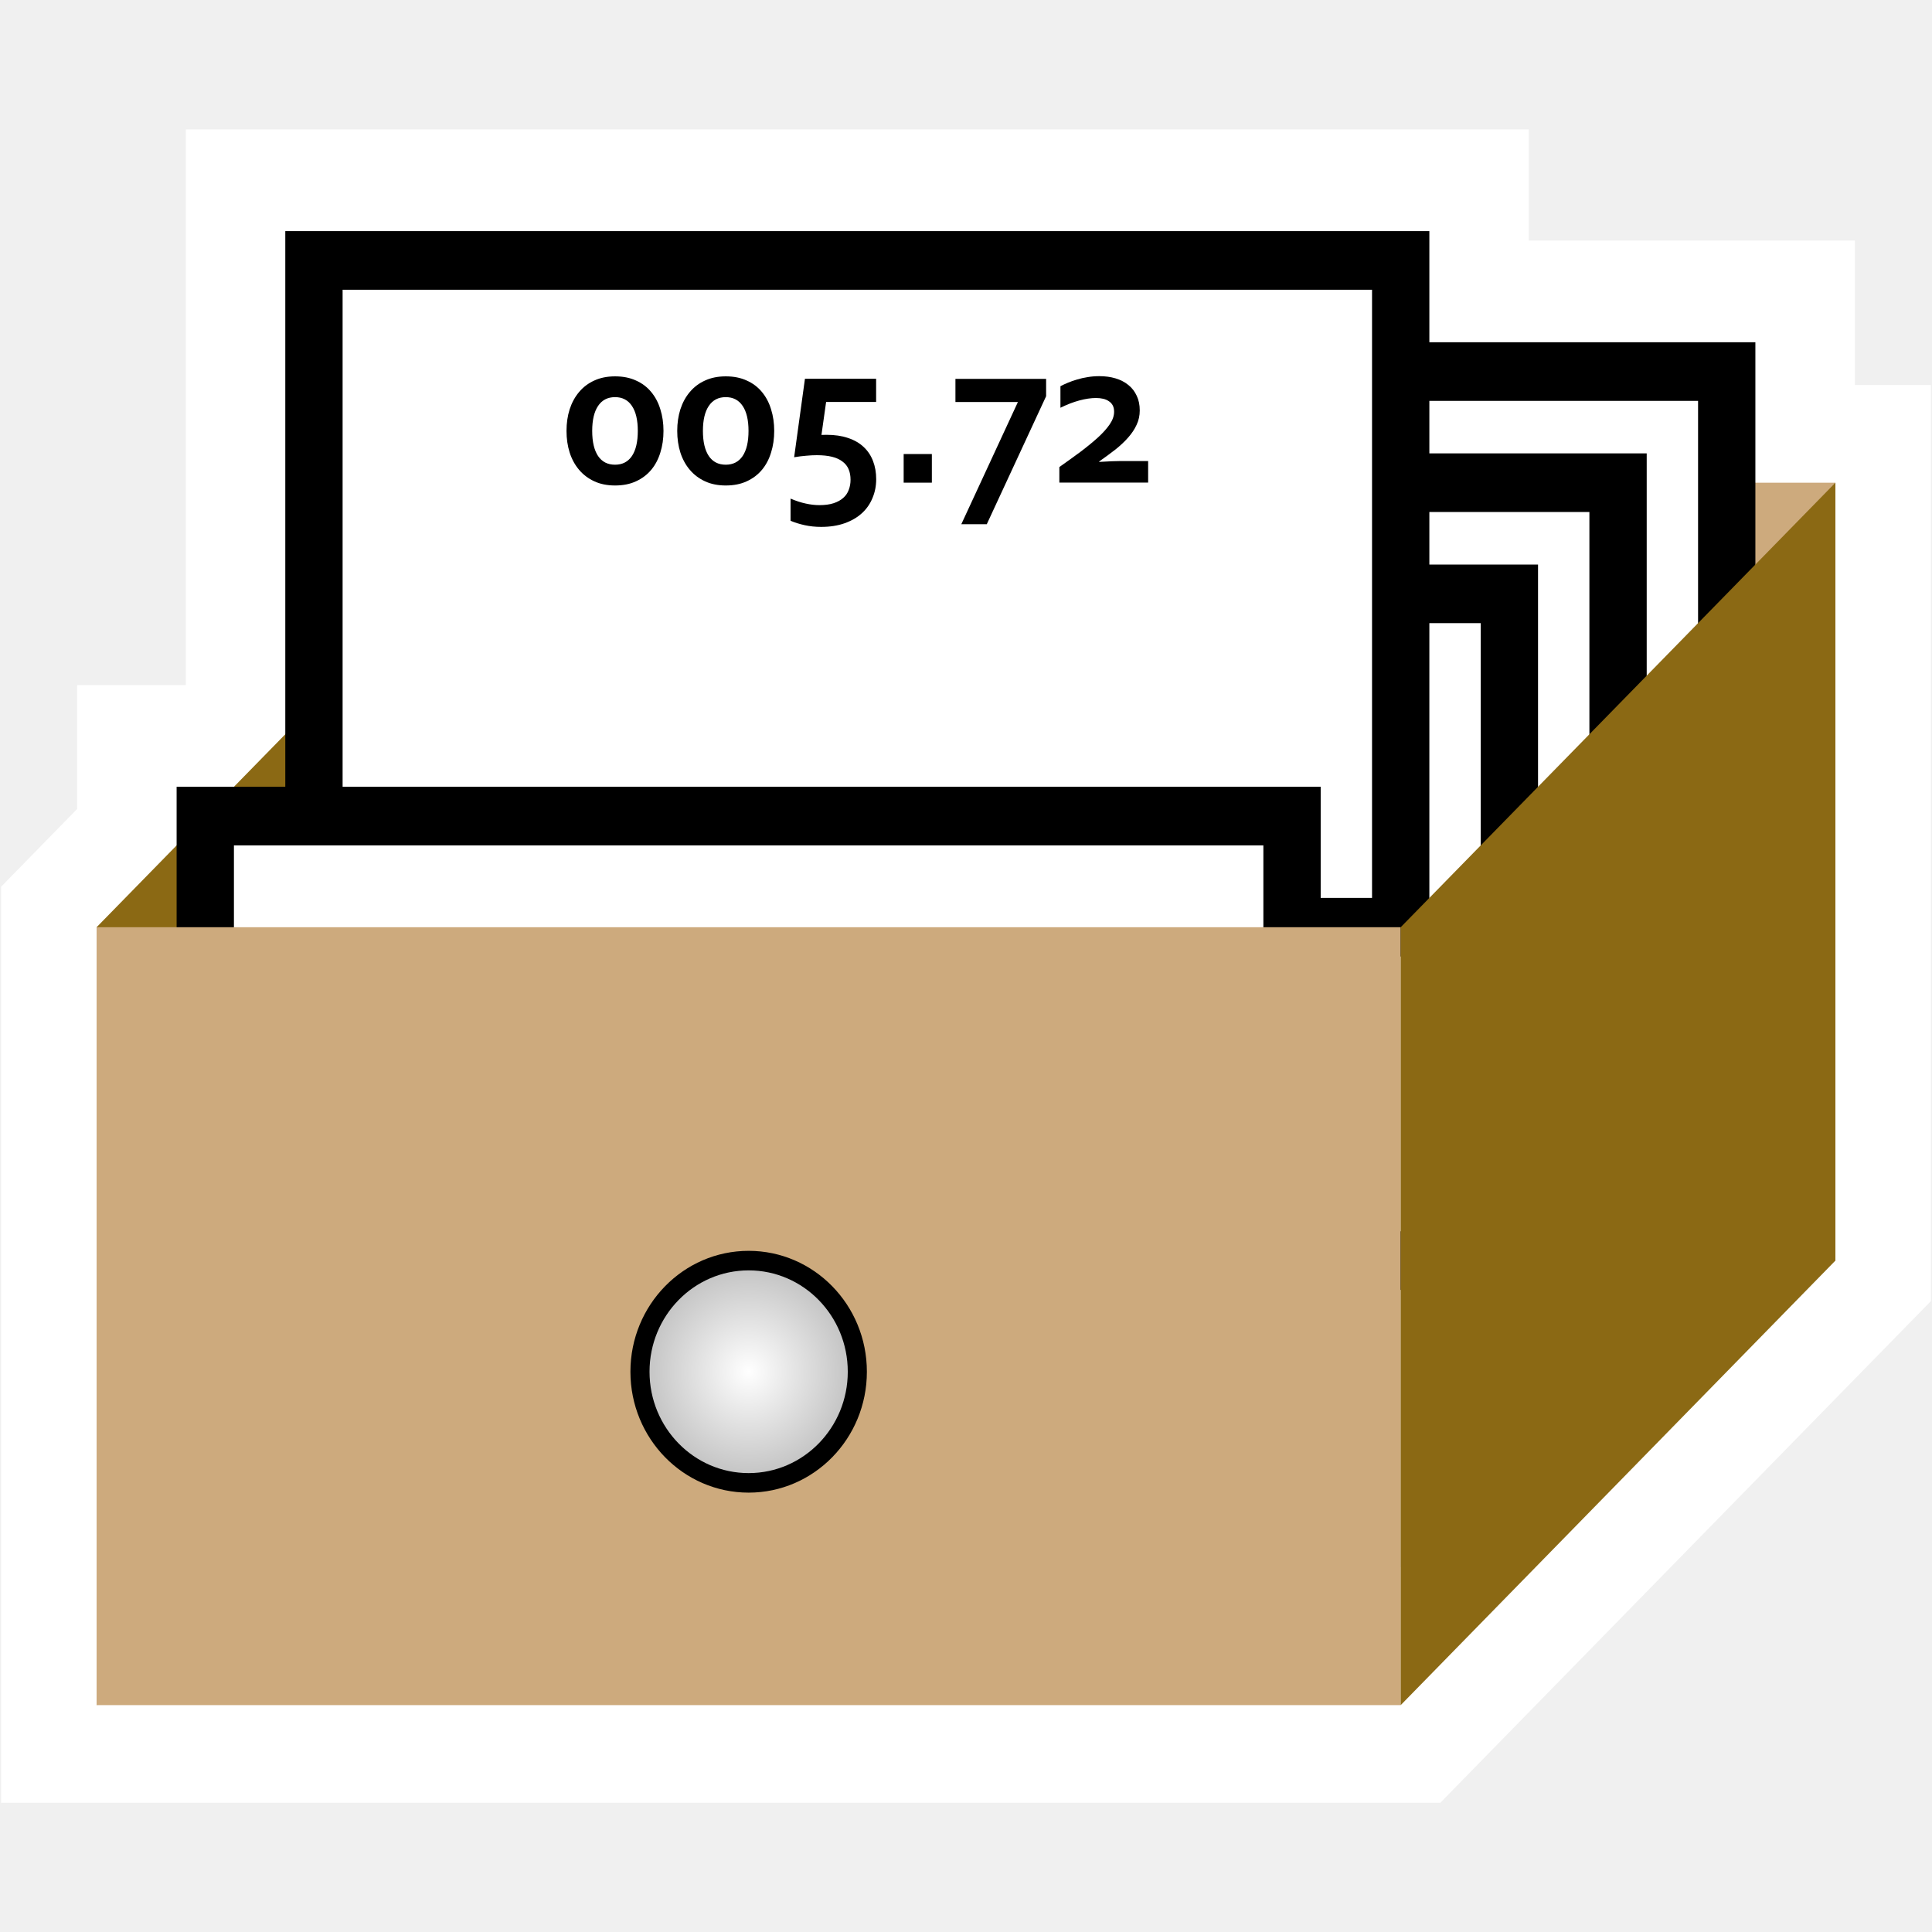
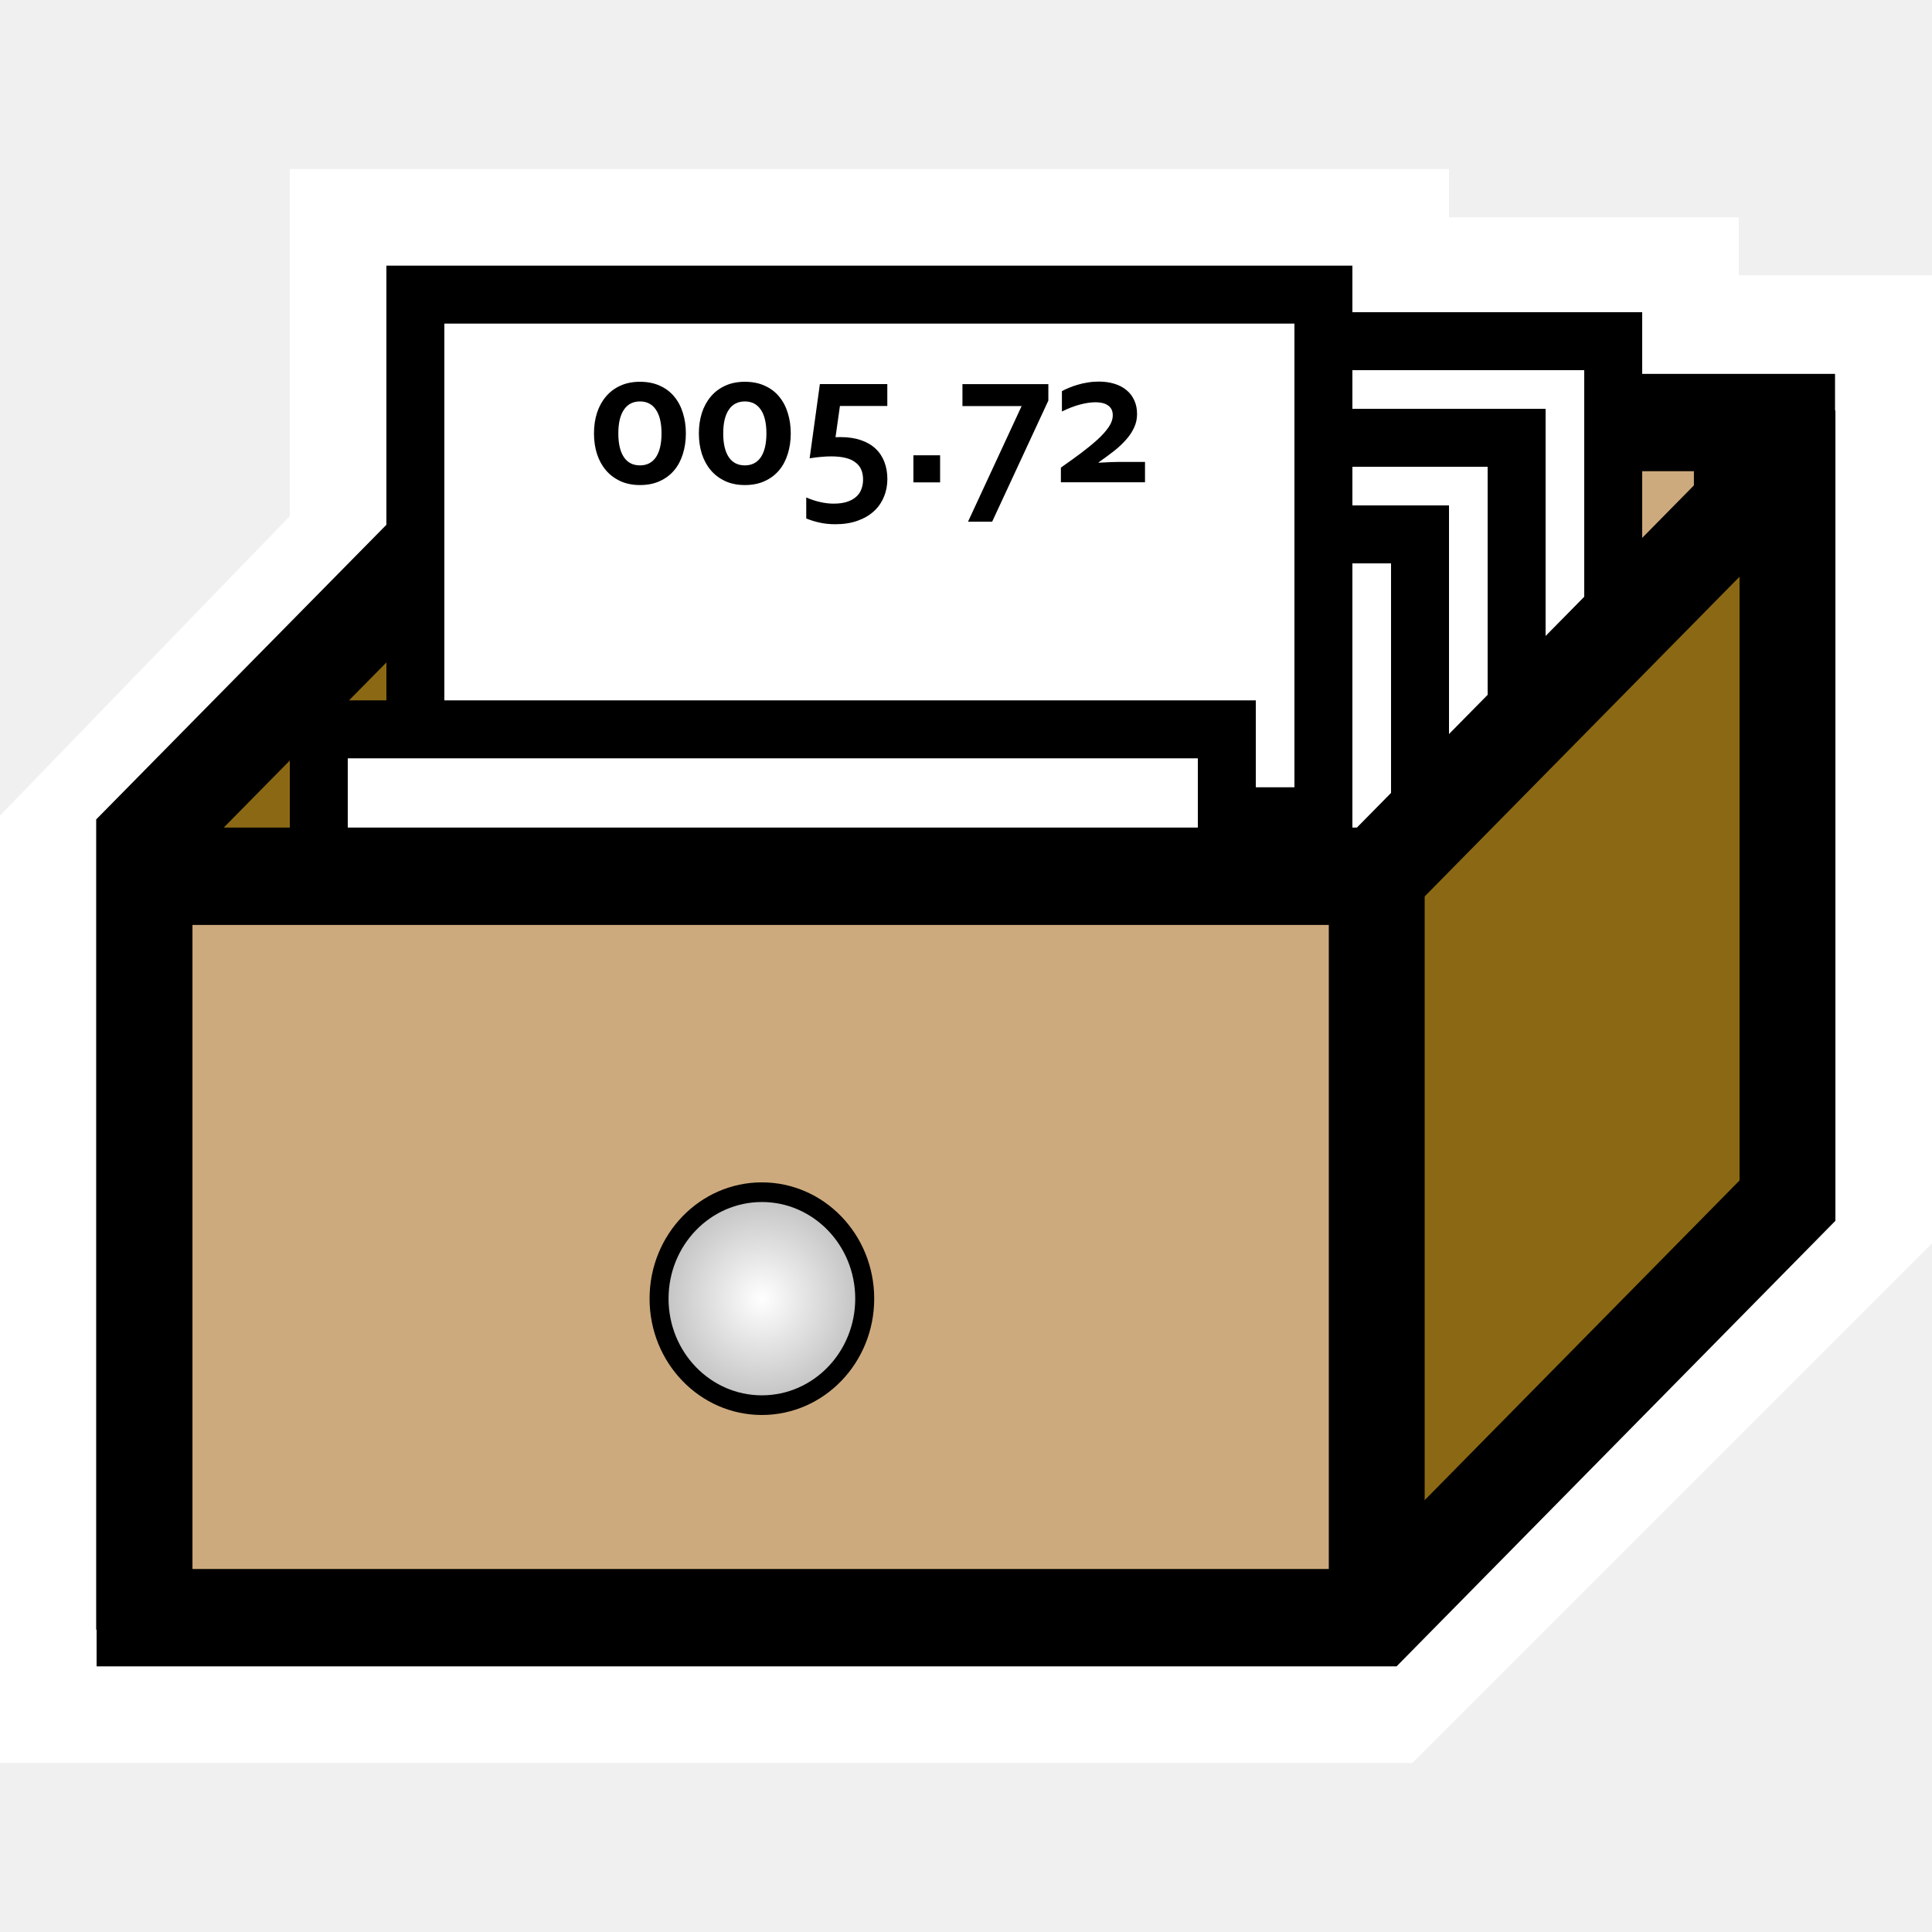
<svg xmlns="http://www.w3.org/2000/svg" version="1.1" viewBox="0 0 100 100">
  <defs>
    <radialGradient id="radialGradient878" cx="125" cy="212" r="5" gradientTransform="translate(-90 65)" gradientUnits="userSpaceOnUse">
      <stop stop-color="#fff" offset="0" />
      <stop stop-color="#c0c0c0" offset="1" />
    </radialGradient>
  </defs>
  <g transform="translate(0 -197)">
-     <g transform="matrix(1.125 0 0 1.1504 -.625 -50.66)">
-       <path d="m5 292h60l20-20v-35h-3.5v-6.5h-15v-5h-53v23l-2 2h-3v3l-3.5 3.5z" fill="none" stroke="#fff" stroke-width="8.79" />
-       <g stroke-width=".879">
-         <rect x="25" y="237" width="60" height="35" fill="#cdaa7d" />
-         <path d="m5 292 20-20v-35l-20 20z" fill="#8b6914" />
-         <g fill="#fff" stroke="#000" stroke-linecap="round" stroke-width="2.637">
-           <rect x="30" y="232" width="50" height="30" />
-           <rect x="25" y="237" width="50" height="30" />
-           <rect x="20" y="242" width="50" height="30" />
+     <g transform="translate(5 -13.75)">
+       <path d="m2.5 294.5h62.5l22.5-22.5v-39.5h-10v-3h-15v-2.5h-45l1e-6 13.5-15 15.5z" fill="none" stroke="#fff" stroke-width="15" />
+       <g transform="matrix(1.0663 0 0 1.0881 -2.8101 -23.222)" stroke-width=".928">
+         <g transform="translate(-.020229)" stroke-width=".928">
+           <rect x="25" y="237" width="60" height="35" fill="#cdaa7d" />
+           <path d="m5 292 20-20v-35l-20 20z" fill="#8b6914" />
        </g>
-         <rect x="15" y="227" width="50" height="30" fill="#fff" stroke="#000" stroke-linecap="round" stroke-width="2.637" />
-         <g stroke-width=".233" aria-label="005.72">
-           <path d="m29.9 234.67q0-0.733-0.27-1.124-0.27-0.396-0.777-0.396-0.511 0-0.781 0.396-0.27 0.391-0.27 1.124 0 0.733 0.27 1.129 0.27 0.391 0.781 0.391 0.506 0 0.777-0.391 0.27-0.396 0.27-1.129zm1.182 0q0 0.526-0.145 0.974-0.14 0.449-0.42 0.777-0.28 0.328-0.699 0.516-0.415 0.188-0.965 0.188-0.54 0-0.955-0.188-0.415-0.188-0.699-0.516-0.285-0.328-0.434-0.777-0.145-0.449-0.145-0.974t0.145-0.974q0.15-0.449 0.434-0.777 0.285-0.333 0.699-0.516 0.415-0.188 0.955-0.188 0.55 0 0.965 0.188 0.42 0.183 0.699 0.516 0.28 0.328 0.42 0.777 0.145 0.449 0.145 0.974z" />
-           <path d="m34.994 234.67q0-0.733-0.27-1.124-0.27-0.396-0.777-0.396-0.511 0-0.781 0.396-0.27 0.391-0.27 1.124 0 0.733 0.27 1.129 0.27 0.391 0.781 0.391 0.506 0 0.777-0.391 0.27-0.396 0.27-1.129zm1.182 0q0 0.526-0.145 0.974-0.14 0.449-0.42 0.777-0.28 0.328-0.699 0.516-0.415 0.188-0.965 0.188-0.54 0-0.955-0.188-0.415-0.188-0.699-0.516-0.285-0.328-0.434-0.777-0.145-0.449-0.145-0.974t0.145-0.974q0.15-0.449 0.434-0.777 0.285-0.333 0.699-0.516 0.415-0.188 0.955-0.188 0.55 0 0.965 0.188 0.42 0.183 0.699 0.516 0.28 0.328 0.42 0.777 0.145 0.449 0.145 0.974z" />
-           <path d="m38.35 234.85q0.135-5e-3 0.236-5e-3 0.564 0 0.994 0.145 0.429 0.14 0.714 0.405 0.285 0.26 0.429 0.632 0.145 0.367 0.145 0.815 0 0.453-0.169 0.844-0.164 0.396-0.487 0.685t-0.796 0.453q-0.473 0.164-1.08 0.164-0.4 0-0.757-0.077t-0.651-0.198v-0.998q0.367 0.154 0.695 0.222 0.328 0.072 0.632 0.072 0.386 0 0.656-0.087 0.27-0.087 0.444-0.241 0.174-0.15 0.251-0.362 0.082-0.207 0.082-0.453 0-0.265-0.087-0.468-0.087-0.207-0.28-0.347-0.188-0.145-0.482-0.217-0.294-0.072-0.704-0.072-0.227 0-0.487 0.024-0.256 0.019-0.555 0.068l0.497-3.53h3.275v1.042h-2.301z" />
-           <path d="m42.132 235.71h1.297v1.288h-1.297z" />
-           <path d="m44.514 233.37v-1.042h4.172v0.781l-2.73 5.759h-1.172l2.604-5.498z" />
-           <path d="m52.994 233.75q0 0.347-0.145 0.646-0.14 0.299-0.391 0.574-0.246 0.275-0.588 0.54-0.342 0.26-0.743 0.535v0.019q0.666-0.039 0.989-0.039h1.264v0.969h-4.085v-0.699q0.506-0.347 0.965-0.68 0.458-0.338 0.801-0.641 0.347-0.309 0.55-0.598 0.203-0.289 0.203-0.569 0-0.169-0.063-0.285-0.063-0.116-0.178-0.188-0.111-0.077-0.265-0.111-0.15-0.034-0.328-0.034-0.347 0-0.767 0.111-0.42 0.111-0.868 0.328v-0.969q0.154-0.082 0.347-0.159 0.198-0.082 0.424-0.145 0.227-0.068 0.482-0.106 0.26-0.043 0.535-0.043 0.41 0 0.752 0.101 0.342 0.101 0.588 0.299 0.246 0.193 0.381 0.482 0.14 0.285 0.14 0.661z" />
+       </g>
+       <g transform="matrix(-.94489 0 0 -.95937 87.5 584.71)" fill="none" stroke-width="1.05">
+         <path d="m-2.25e-6 326.76h67.5v40.263h-67.5zm22.5-22.5h67.5v40.263h-67.5z" />
+         <path d="m67.5 367.26 22.5-23.008v-40.263l-22.5 23.008z" />
+         <path d="m0 367h67.5l22.5-22.5v-40h-2.5v2.5l-20 20h-67.5z" stroke="#000" stroke-width="5.252" />
+         <path d="m67.5 367v-40" stroke="#000" stroke-width="5.252" />
+       </g>
+       <g>
+         <g fill="#fff" stroke="#000" stroke-linecap="round" stroke-width="3">
+           <rect x="31.5" y="228.41" width="47" height="27" />
+           <rect x="26.5" y="233.41" width="47" height="27" />
+           <rect x="21.5" y="238.41" width="47" height="27" />
        </g>
-         <rect x="10" y="252" width="50" height="30" fill="#fff" stroke="#000" stroke-linecap="round" stroke-width="2.637" />
-         <g stroke-width=".879">
+         <g transform="translate(-101.64 3.6701)">
+           <rect x="118.14" y="222.33" width="47" height="27" fill="#fff" stroke="#000" stroke-linecap="round" stroke-width="3" />
+           <g transform="matrix(1.0658 0 0 1.0887 99.013 -25.972)" stroke-width=".246" aria-label="005.72">
+             <path d="m29.9 234.67q0-0.733-0.27-1.124-0.27-0.396-0.777-0.396-0.511 0-0.781 0.396-0.27 0.391-0.27 1.124 0 0.733 0.27 1.129 0.27 0.391 0.781 0.391 0.506 0 0.777-0.391 0.27-0.396 0.27-1.129zm1.182 0q0 0.526-0.145 0.974-0.14 0.449-0.42 0.777-0.28 0.328-0.699 0.516-0.415 0.188-0.965 0.188-0.54 0-0.955-0.188-0.415-0.188-0.699-0.516-0.285-0.328-0.434-0.777-0.145-0.449-0.145-0.974t0.145-0.974q0.15-0.449 0.434-0.777 0.285-0.333 0.699-0.516 0.415-0.188 0.955-0.188 0.55 0 0.965 0.188 0.42 0.183 0.699 0.516 0.28 0.328 0.42 0.777 0.145 0.449 0.145 0.974z" style="font-feature-settings:normal;font-variant-caps:normal;font-variant-ligatures:normal;font-variant-numeric:normal" />
+             <path d="m34.994 234.67q0-0.733-0.27-1.124-0.27-0.396-0.777-0.396-0.511 0-0.781 0.396-0.27 0.391-0.27 1.124 0 0.733 0.27 1.129 0.27 0.391 0.781 0.391 0.506 0 0.777-0.391 0.27-0.396 0.27-1.129zm1.182 0q0 0.526-0.145 0.974-0.14 0.449-0.42 0.777-0.28 0.328-0.699 0.516-0.415 0.188-0.965 0.188-0.54 0-0.955-0.188-0.415-0.188-0.699-0.516-0.285-0.328-0.434-0.777-0.145-0.449-0.145-0.974t0.145-0.974q0.15-0.449 0.434-0.777 0.285-0.333 0.699-0.516 0.415-0.188 0.955-0.188 0.55 0 0.965 0.188 0.42 0.183 0.699 0.516 0.28 0.328 0.42 0.777 0.145 0.449 0.145 0.974z" style="font-feature-settings:normal;font-variant-caps:normal;font-variant-ligatures:normal;font-variant-numeric:normal" />
+             <path d="m38.35 234.85q0.135-5e-3 0.236-5e-3 0.564 0 0.994 0.145 0.429 0.14 0.714 0.405 0.285 0.26 0.429 0.632 0.145 0.367 0.145 0.815 0 0.453-0.169 0.844-0.164 0.396-0.487 0.685t-0.796 0.453q-0.473 0.164-1.08 0.164-0.4 0-0.757-0.077t-0.651-0.198v-0.998q0.367 0.154 0.695 0.222 0.328 0.072 0.632 0.072 0.386 0 0.656-0.087 0.27-0.087 0.444-0.241 0.174-0.15 0.251-0.362 0.082-0.207 0.082-0.453 0-0.265-0.087-0.468-0.087-0.207-0.28-0.347-0.188-0.145-0.482-0.217-0.294-0.072-0.704-0.072-0.227 0-0.487 0.024-0.256 0.019-0.555 0.068l0.497-3.53h3.275v1.042h-2.301z" style="font-feature-settings:normal;font-variant-caps:normal;font-variant-ligatures:normal;font-variant-numeric:normal" />
+             <path d="m42.132 235.71h1.297v1.288h-1.297z" style="font-feature-settings:normal;font-variant-caps:normal;font-variant-ligatures:normal;font-variant-numeric:normal" />
+             <path d="m44.514 233.37v-1.042h4.172v0.781l-2.73 5.759h-1.172l2.604-5.498z" style="font-feature-settings:normal;font-variant-caps:normal;font-variant-ligatures:normal;font-variant-numeric:normal" />
+             <path d="m52.994 233.75q0 0.347-0.145 0.646-0.14 0.299-0.391 0.574-0.246 0.275-0.588 0.54-0.342 0.26-0.743 0.535v0.019q0.666-0.039 0.989-0.039h1.264v0.969h-4.085v-0.699q0.506-0.347 0.965-0.68 0.458-0.338 0.801-0.641 0.347-0.309 0.55-0.598 0.203-0.289 0.203-0.569 0-0.169-0.063-0.285-0.063-0.116-0.178-0.188-0.111-0.077-0.265-0.111-0.15-0.034-0.328-0.034-0.347 0-0.767 0.111-0.42 0.111-0.868 0.328v-0.969q0.154-0.082 0.347-0.159 0.198-0.082 0.424-0.145 0.227-0.068 0.482-0.106 0.26-0.043 0.535-0.043 0.41 0 0.752 0.101 0.342 0.101 0.588 0.299 0.246 0.193 0.381 0.482 0.14 0.285 0.14 0.661z" style="font-feature-settings:normal;font-variant-caps:normal;font-variant-ligatures:normal;font-variant-numeric:normal" />
+           </g>
+         </g>
+         <rect x="11.5" y="248.5" width="47" height="27" fill="#fff" stroke="#000" stroke-linecap="round" stroke-width="3" />
+       </g>
+       <g transform="matrix(1.0645 0 0 1.1023 -2.8224 -27.368)" stroke-width=".923">
+         <g stroke-width=".923">
          <rect x="5" y="257" width="60" height="35" fill="#cdaa7d" />
-           <circle cx="35" cy="277" r="5" fill="url(#radialGradient878)" stroke="#000" stroke-linecap="round" stroke-width=".879" />
+           <circle cx="35" cy="277" r="5" fill="url(#radialGradient878)" stroke="#000" stroke-linecap="round" stroke-width=".923" />
        </g>
        <path d="m65 292 20-20v-35l-20 20z" fill="#8b6914" />
+       </g>
+       <g transform="matrix(.94487 0 0 .95938 2.481 -57.612)" fill="none" stroke-width="1.05">
+         <path d="m-2.25e-6 326.76h67.5v40.263h-67.5zm22.5-22.5h67.5v40.263h-67.5z" />
+         <path d="m67.5 367.26 22.5-23.008v-40.263l-22.5 23.008z" />
+         <path d="m0 367h67.5l22.5-22.5v-40h-2.5v2.5l-20 20h-67.5z" stroke="#000" stroke-width="5.252" />
+         <path d="m67.5 367v-40" stroke="#000" stroke-width="5.252" />
      </g>
    </g>
  </g>
</svg>
